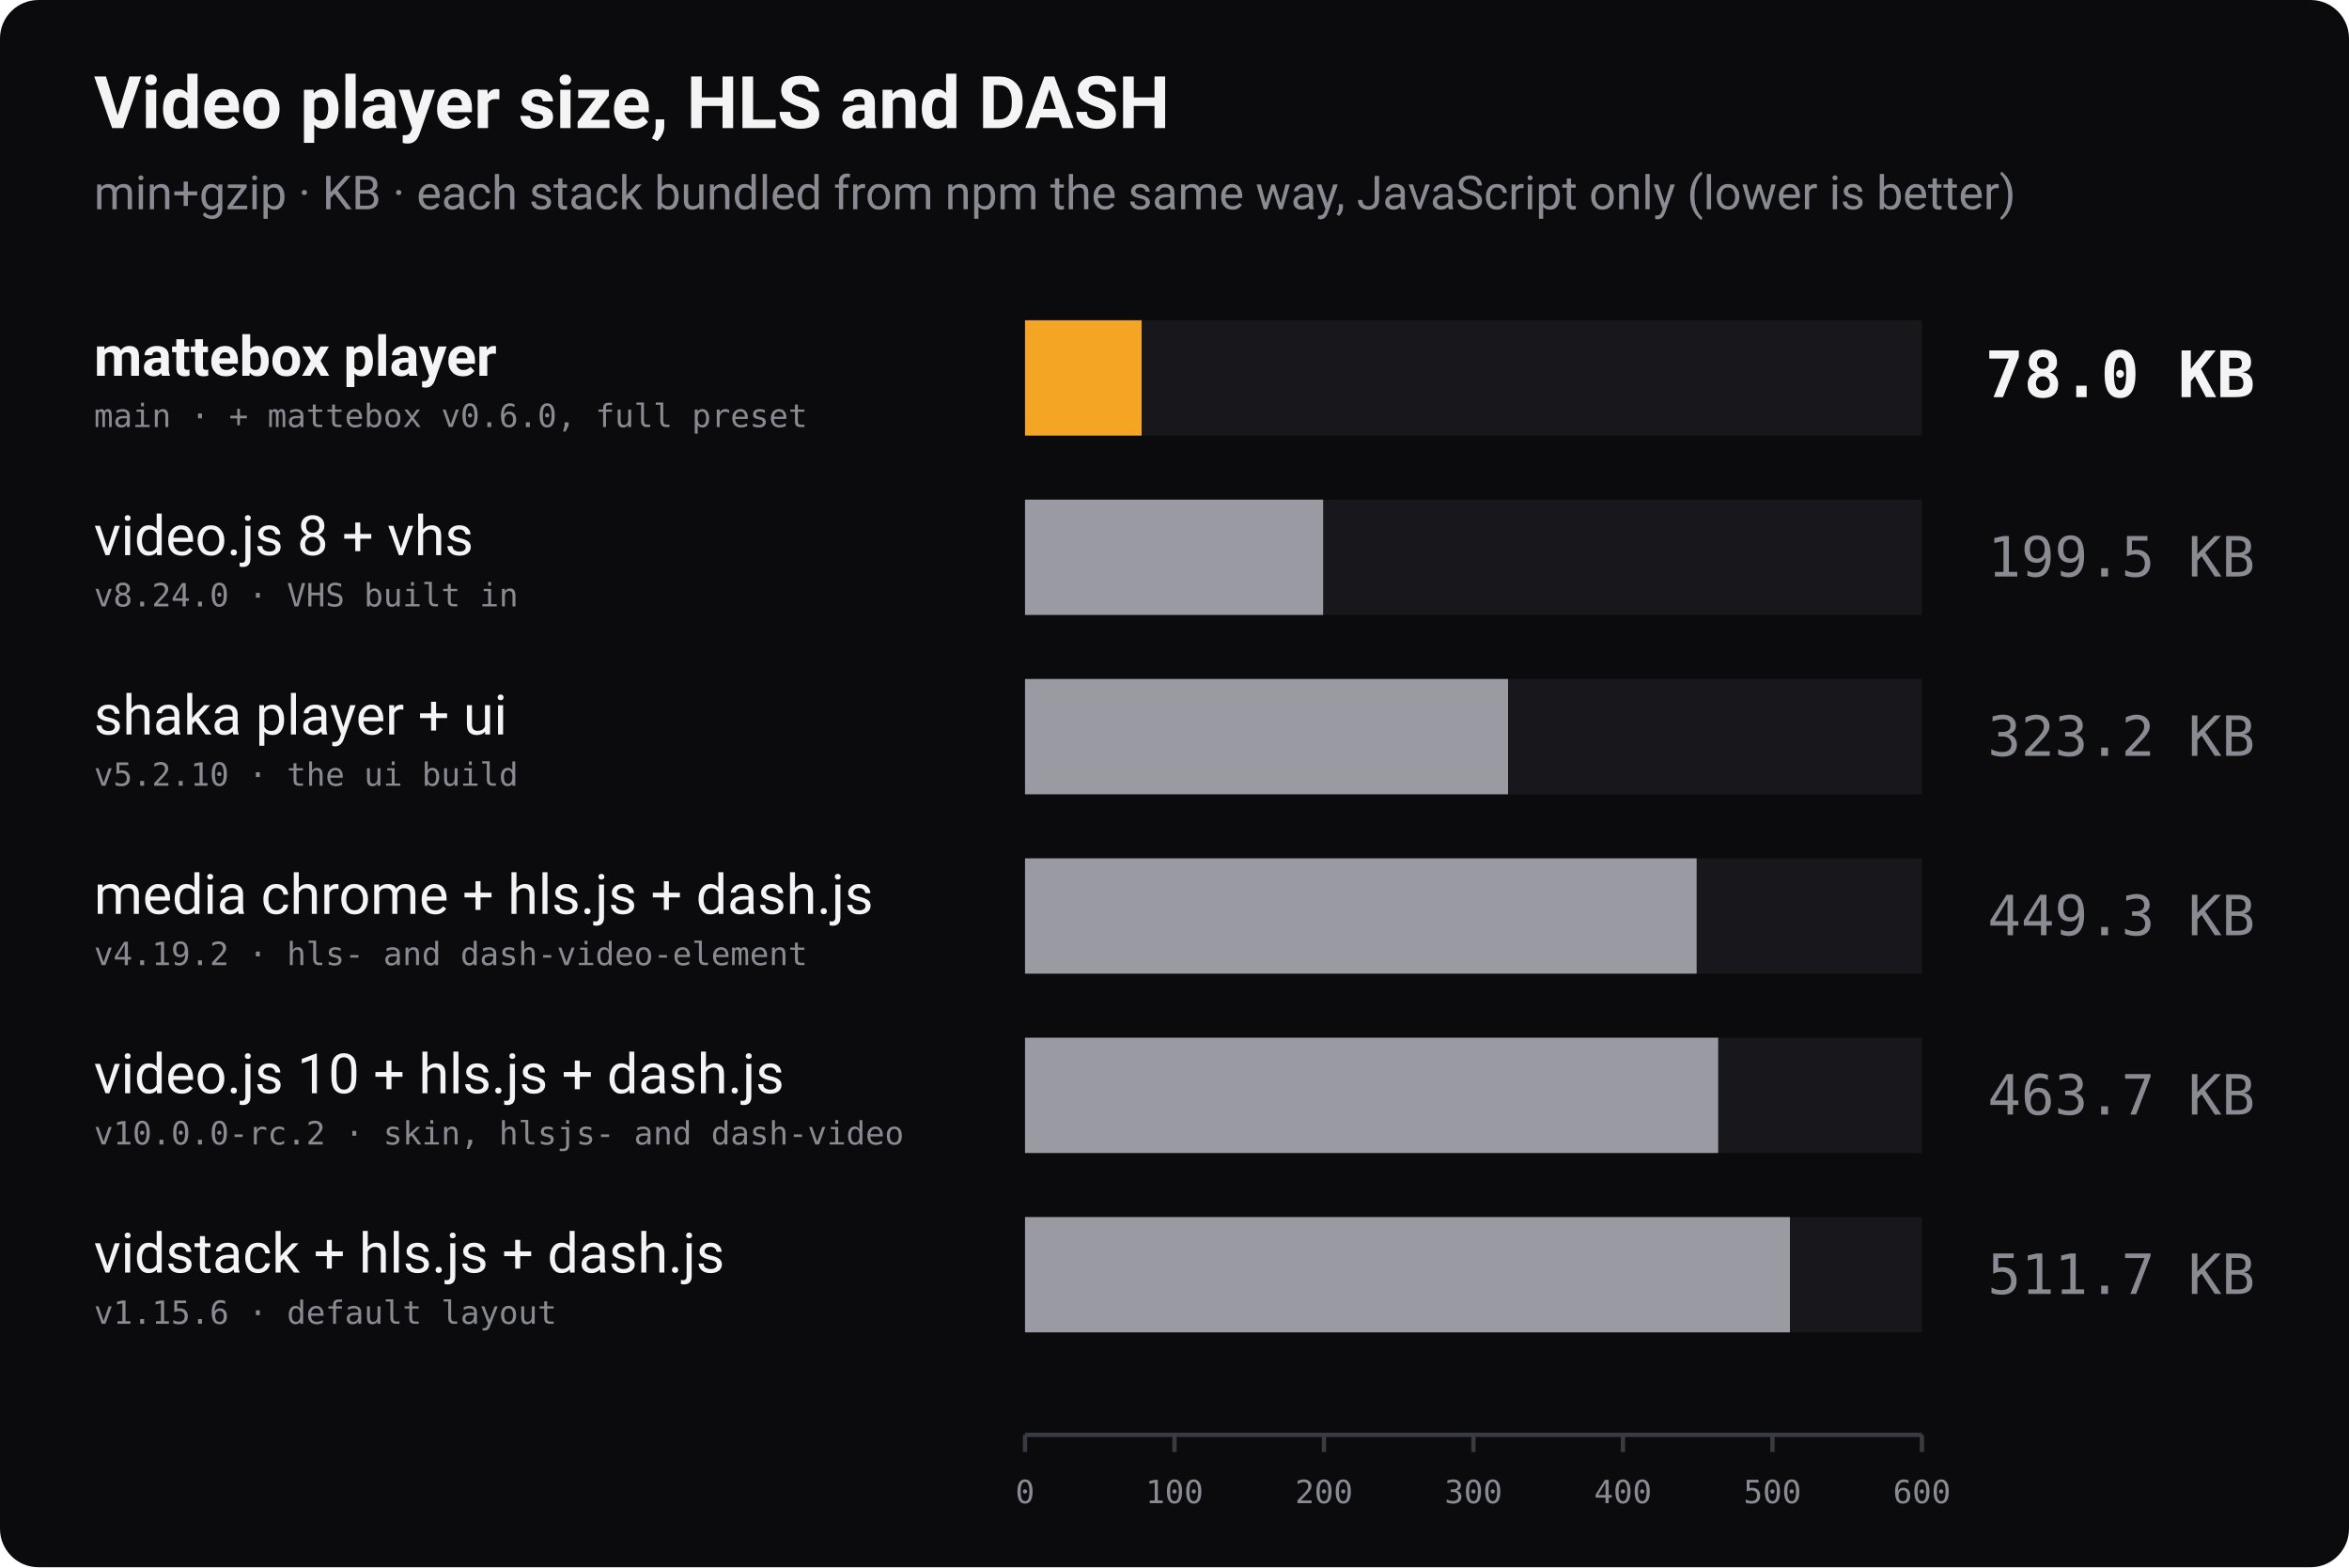
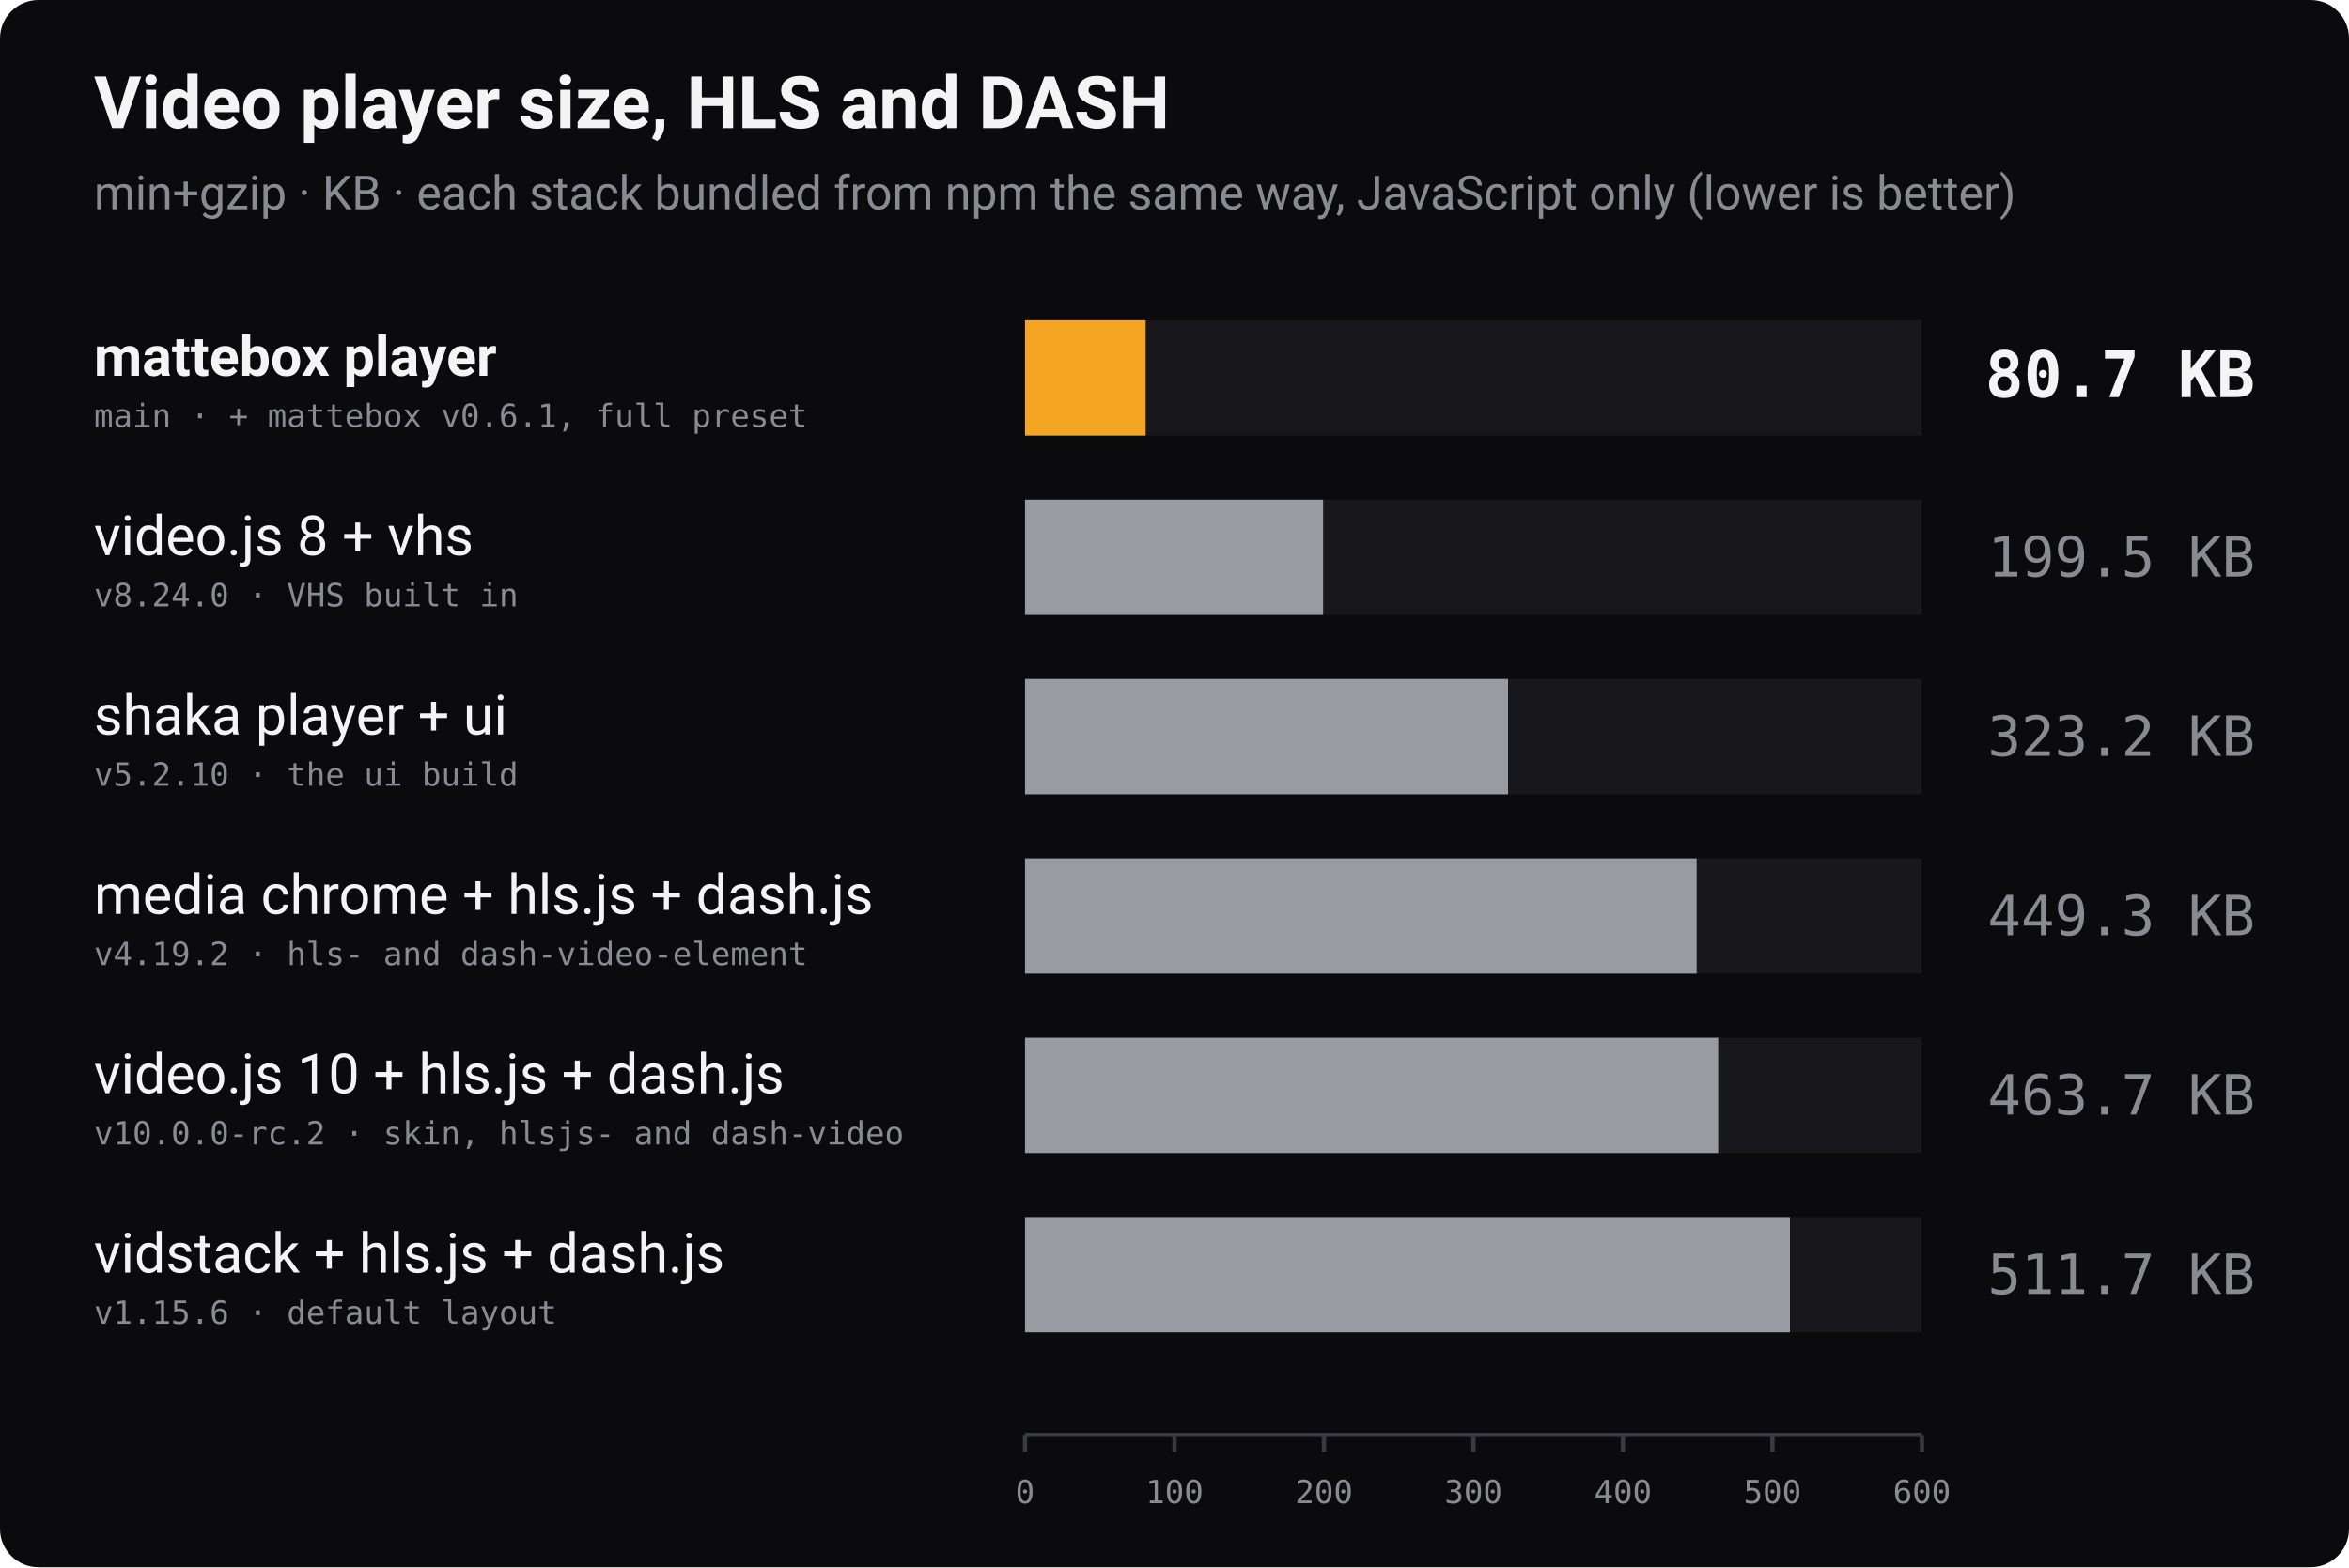
<svg xmlns="http://www.w3.org/2000/svg" width="1100" height="734" viewBox="0 0 1100 734" role="img" aria-label="Bundle size of video players with HLS and DASH playback, min+gzip, lower is better">
  <rect width="1100" height="734" rx="18" fill="#0b0b0d" />
  <text x="44" y="60" font-family="-apple-system, 'Segoe UI', Roboto, Helvetica, Arial, sans-serif" font-size="34" font-weight="700" fill="#f4f4f5">Video player size, HLS and DASH</text>
  <text x="44" y="98" font-family="-apple-system, 'Segoe UI', Roboto, Helvetica, Arial, sans-serif" font-size="22" fill="#8a8a93">min+gzip · KB · each stack bundled from npm the same way, JavaScript only (lower is better)</text>
  <text x="44" y="176" font-family="-apple-system, 'Segoe UI', Roboto, Helvetica, Arial, sans-serif" font-size="26" font-weight="700" fill="#f4f4f5">mattebox player</text>
-   <text x="44" y="200" font-family="ui-monospace, 'SF Mono', Menlo, Consolas, monospace" font-size="15" fill="#8a8a93">main · + mattebox v0.6.0, full preset</text>
+   <text x="44" y="200" font-family="ui-monospace, 'SF Mono', Menlo, Consolas, monospace" font-size="15" fill="#8a8a93">main · + mattebox v0.6.1, full preset</text>
  <rect x="480" y="150" width="420" height="54" fill="#18181c" />
-   <rect x="480" y="150" width="54.6" height="54" fill="#f5a524" />
-   <text x="1056" y="186" text-anchor="end" font-family="ui-monospace, 'SF Mono', Menlo, Consolas, monospace" font-size="30" font-weight="700" fill="#f4f4f5">78.0 KB</text>
+   <rect x="480" y="150" width="56.5" height="54" fill="#f5a524" />
+   <text x="1056" y="186" text-anchor="end" font-family="ui-monospace, 'SF Mono', Menlo, Consolas, monospace" font-size="30" font-weight="700" fill="#f4f4f5">80.7 KB</text>
  <text x="44" y="260" font-family="-apple-system, 'Segoe UI', Roboto, Helvetica, Arial, sans-serif" font-size="26" font-weight="400" fill="#f4f4f5">video.js 8 + vhs</text>
  <text x="44" y="284" font-family="ui-monospace, 'SF Mono', Menlo, Consolas, monospace" font-size="15" fill="#8a8a93">v8.24.0 · VHS built in</text>
  <rect x="480" y="234" width="420" height="54" fill="#18181c" />
  <rect x="480" y="234" width="139.6" height="54" fill="#9a9aa2" />
  <text x="1056" y="270" text-anchor="end" font-family="ui-monospace, 'SF Mono', Menlo, Consolas, monospace" font-size="26" font-weight="400" fill="#8a8a93">199.5 KB</text>
  <text x="44" y="344" font-family="-apple-system, 'Segoe UI', Roboto, Helvetica, Arial, sans-serif" font-size="26" font-weight="400" fill="#f4f4f5">shaka player + ui</text>
  <text x="44" y="368" font-family="ui-monospace, 'SF Mono', Menlo, Consolas, monospace" font-size="15" fill="#8a8a93">v5.2.10 · the ui build</text>
  <rect x="480" y="318" width="420" height="54" fill="#18181c" />
  <rect x="480" y="318" width="226.2" height="54" fill="#9a9aa2" />
  <text x="1056" y="354" text-anchor="end" font-family="ui-monospace, 'SF Mono', Menlo, Consolas, monospace" font-size="26" font-weight="400" fill="#8a8a93">323.2 KB</text>
  <text x="44" y="428" font-family="-apple-system, 'Segoe UI', Roboto, Helvetica, Arial, sans-serif" font-size="26" font-weight="400" fill="#f4f4f5">media chrome + hls.js + dash.js</text>
  <text x="44" y="452" font-family="ui-monospace, 'SF Mono', Menlo, Consolas, monospace" font-size="15" fill="#8a8a93">v4.19.2 · hls- and dash-video-element</text>
  <rect x="480" y="402" width="420" height="54" fill="#18181c" />
  <rect x="480" y="402" width="314.5" height="54" fill="#9a9aa2" />
  <text x="1056" y="438" text-anchor="end" font-family="ui-monospace, 'SF Mono', Menlo, Consolas, monospace" font-size="26" font-weight="400" fill="#8a8a93">449.3 KB</text>
  <text x="44" y="512" font-family="-apple-system, 'Segoe UI', Roboto, Helvetica, Arial, sans-serif" font-size="26" font-weight="400" fill="#f4f4f5">video.js 10 + hls.js + dash.js</text>
  <text x="44" y="536" font-family="ui-monospace, 'SF Mono', Menlo, Consolas, monospace" font-size="15" fill="#8a8a93">v10.0.0-rc.2 · skin, hlsjs- and dash-video</text>
  <rect x="480" y="486" width="420" height="54" fill="#18181c" />
  <rect x="480" y="486" width="324.6" height="54" fill="#9a9aa2" />
  <text x="1056" y="522" text-anchor="end" font-family="ui-monospace, 'SF Mono', Menlo, Consolas, monospace" font-size="26" font-weight="400" fill="#8a8a93">463.7 KB</text>
  <text x="44" y="596" font-family="-apple-system, 'Segoe UI', Roboto, Helvetica, Arial, sans-serif" font-size="26" font-weight="400" fill="#f4f4f5">vidstack + hls.js + dash.js</text>
  <text x="44" y="620" font-family="ui-monospace, 'SF Mono', Menlo, Consolas, monospace" font-size="15" fill="#8a8a93">v1.15.6 · default layout</text>
  <rect x="480" y="570" width="420" height="54" fill="#18181c" />
  <rect x="480" y="570" width="358.2" height="54" fill="#9a9aa2" />
  <text x="1056" y="606" text-anchor="end" font-family="ui-monospace, 'SF Mono', Menlo, Consolas, monospace" font-size="26" font-weight="400" fill="#8a8a93">511.7 KB</text>
  <line x1="480" y1="672" x2="900" y2="672" stroke="#3a3a42" stroke-width="2" />
  <line x1="480.0" y1="672" x2="480.0" y2="680" stroke="#3a3a42" stroke-width="2" />
  <text x="480.0" y="704" text-anchor="middle" font-family="ui-monospace, 'SF Mono', Menlo, Consolas, monospace" font-size="15" fill="#8a8a93">0</text>
  <line x1="550.0" y1="672" x2="550.0" y2="680" stroke="#3a3a42" stroke-width="2" />
  <text x="550.0" y="704" text-anchor="middle" font-family="ui-monospace, 'SF Mono', Menlo, Consolas, monospace" font-size="15" fill="#8a8a93">100</text>
  <line x1="620.0" y1="672" x2="620.0" y2="680" stroke="#3a3a42" stroke-width="2" />
  <text x="620.0" y="704" text-anchor="middle" font-family="ui-monospace, 'SF Mono', Menlo, Consolas, monospace" font-size="15" fill="#8a8a93">200</text>
  <line x1="690.0" y1="672" x2="690.0" y2="680" stroke="#3a3a42" stroke-width="2" />
  <text x="690.0" y="704" text-anchor="middle" font-family="ui-monospace, 'SF Mono', Menlo, Consolas, monospace" font-size="15" fill="#8a8a93">300</text>
  <line x1="760.0" y1="672" x2="760.0" y2="680" stroke="#3a3a42" stroke-width="2" />
  <text x="760.0" y="704" text-anchor="middle" font-family="ui-monospace, 'SF Mono', Menlo, Consolas, monospace" font-size="15" fill="#8a8a93">400</text>
  <line x1="830.0" y1="672" x2="830.0" y2="680" stroke="#3a3a42" stroke-width="2" />
  <text x="830.0" y="704" text-anchor="middle" font-family="ui-monospace, 'SF Mono', Menlo, Consolas, monospace" font-size="15" fill="#8a8a93">500</text>
  <line x1="900.0" y1="672" x2="900.0" y2="680" stroke="#3a3a42" stroke-width="2" />
  <text x="900.0" y="704" text-anchor="middle" font-family="ui-monospace, 'SF Mono', Menlo, Consolas, monospace" font-size="15" fill="#8a8a93">600</text>
</svg>
